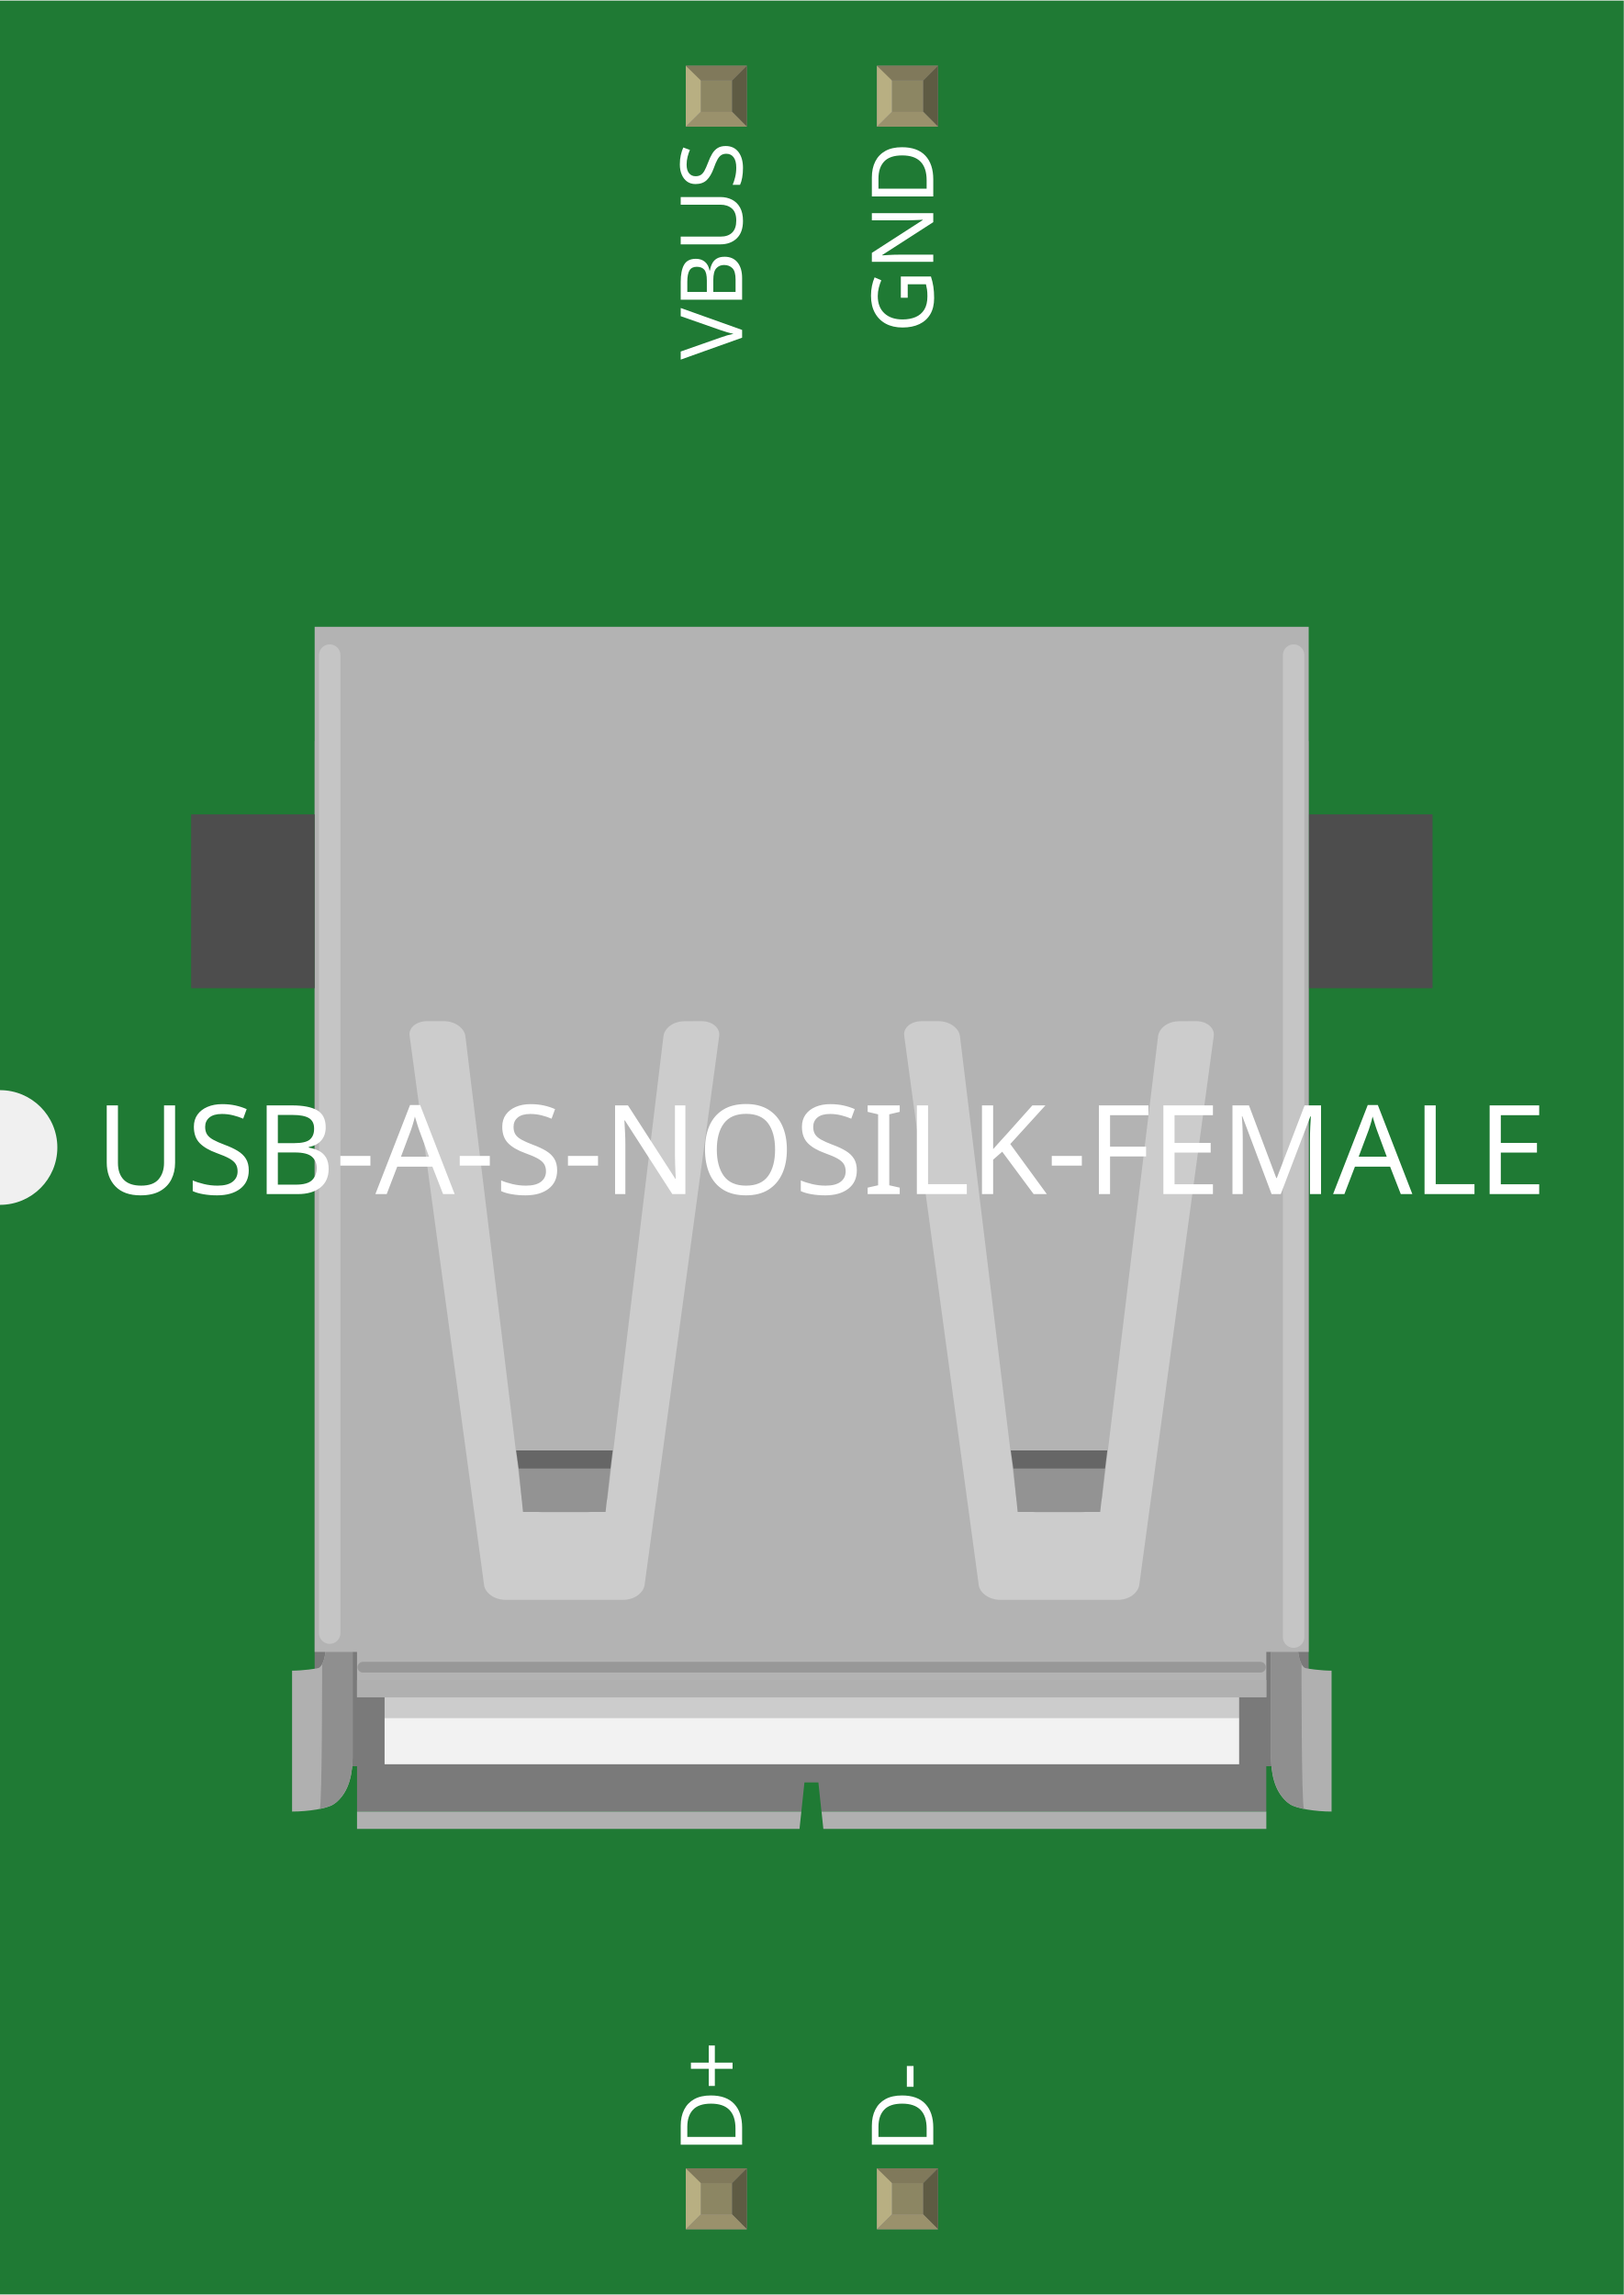
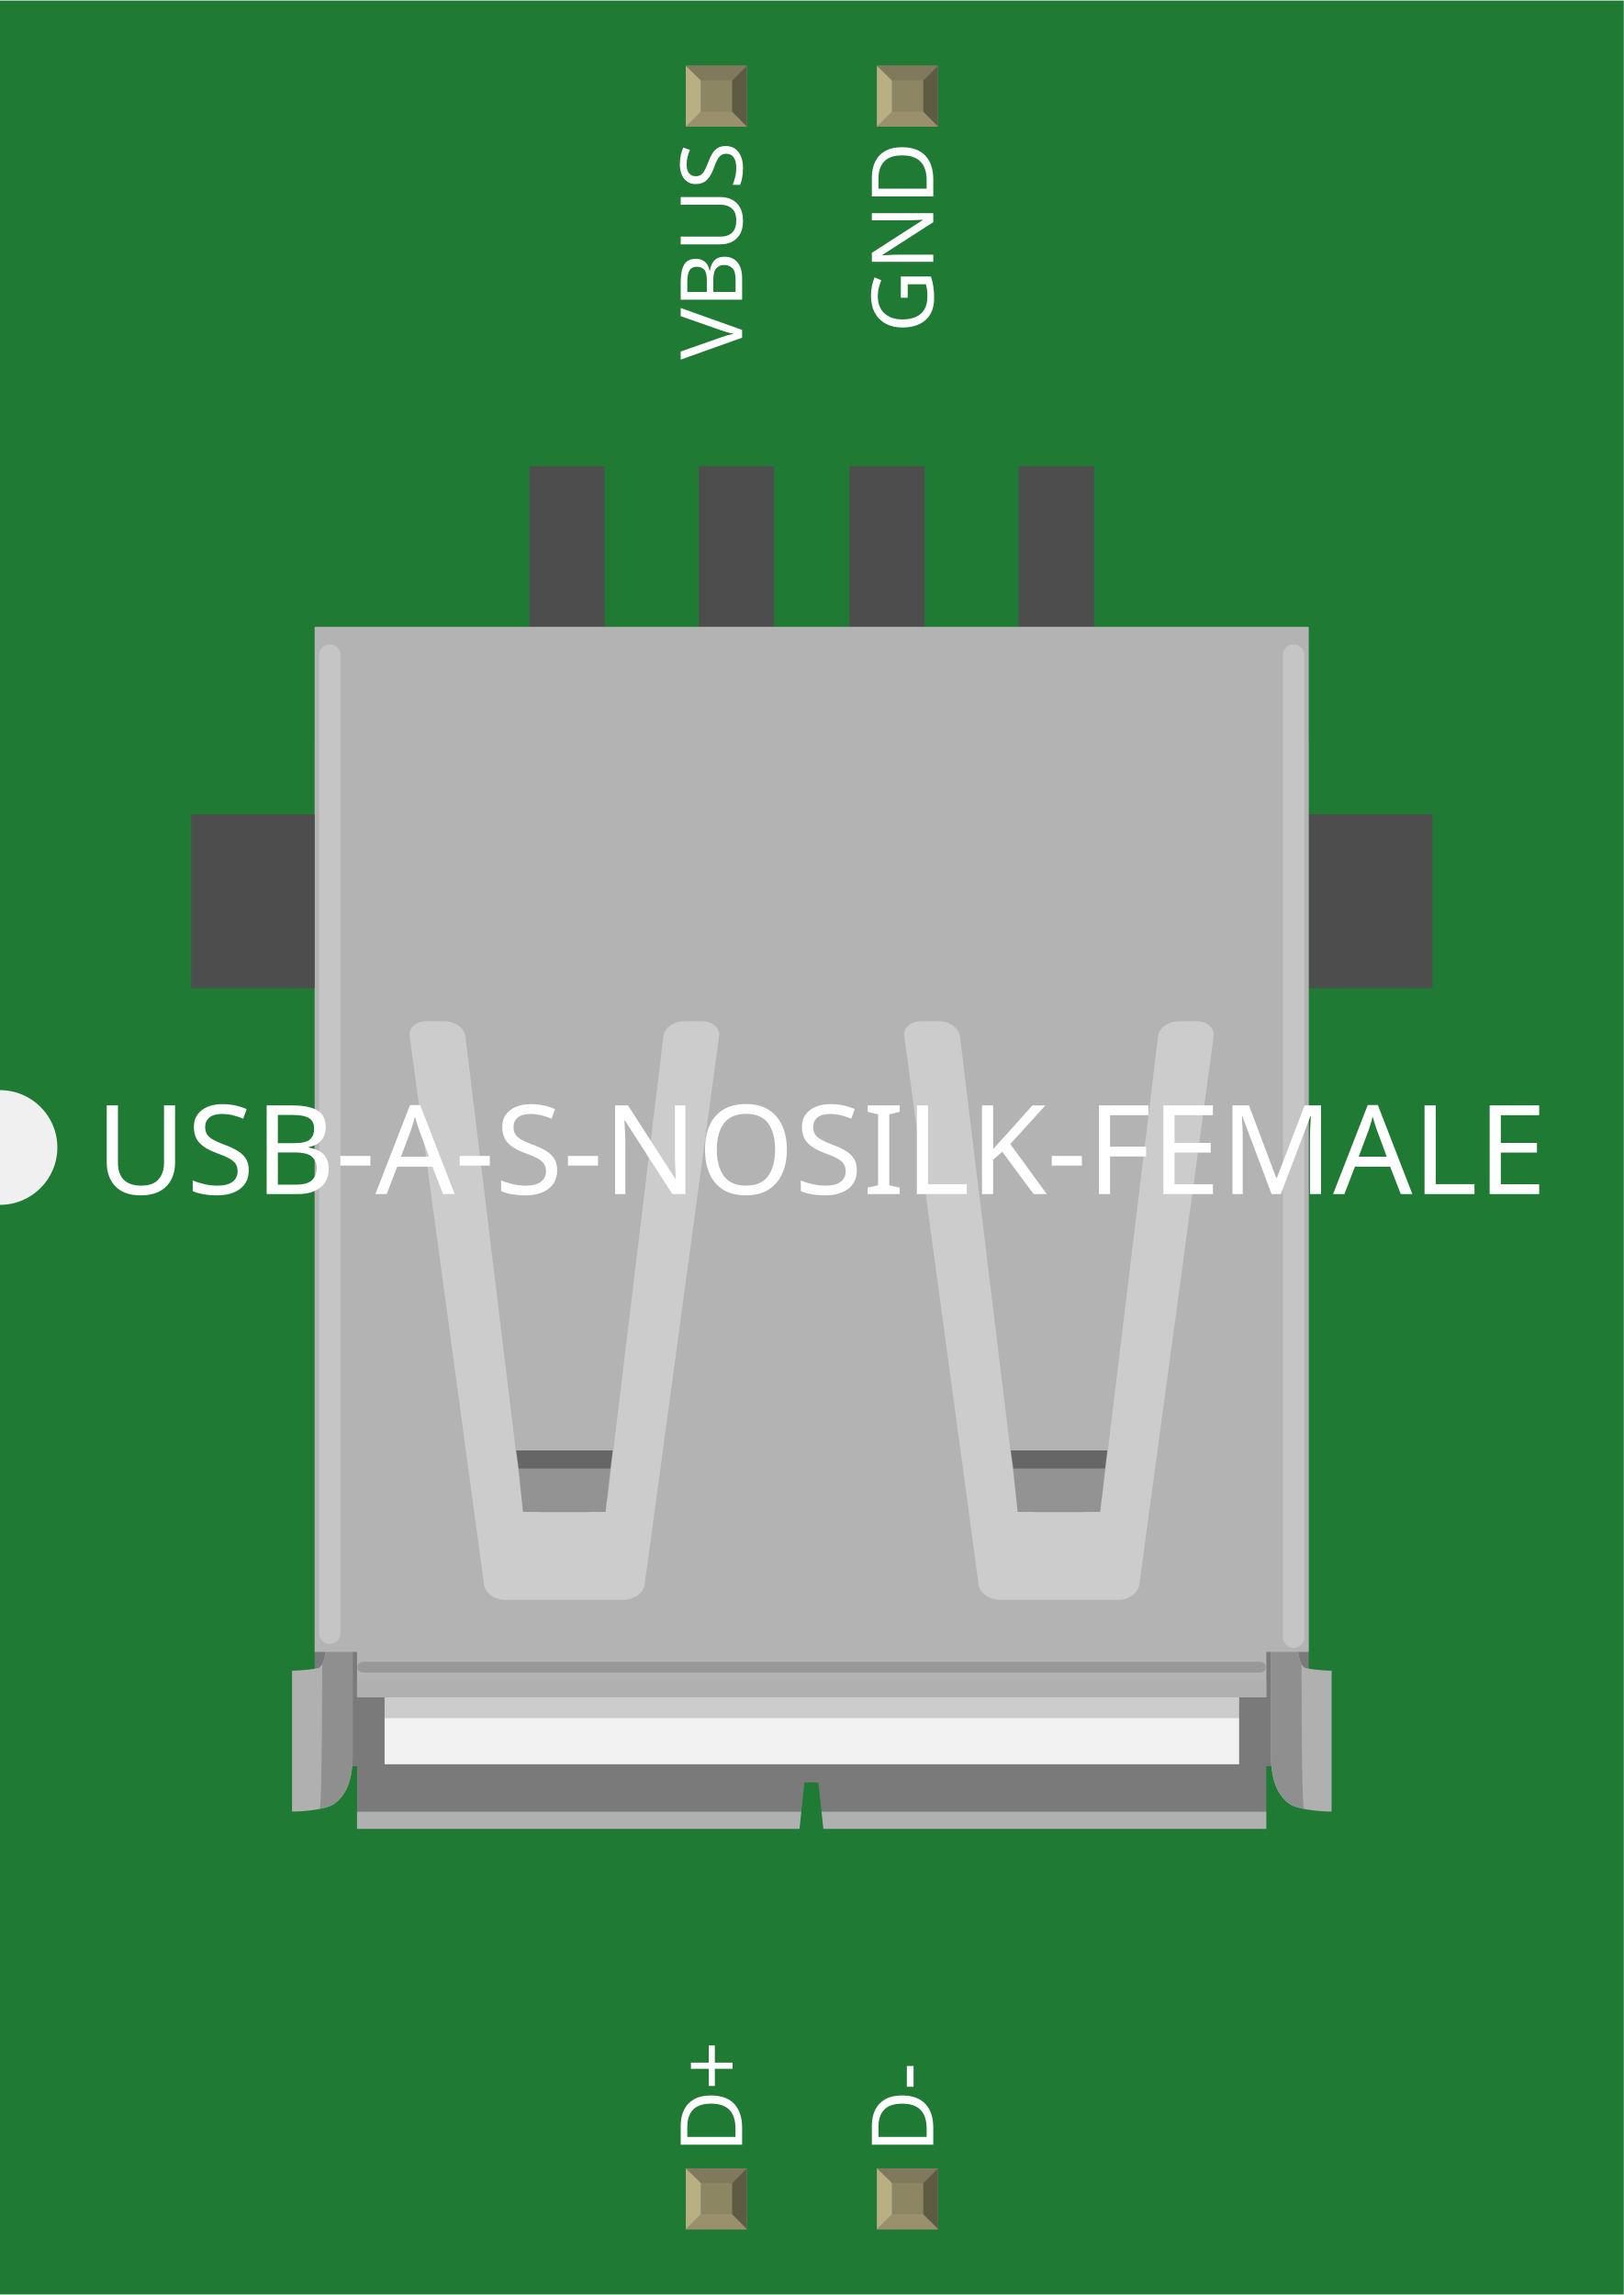
<svg xmlns="http://www.w3.org/2000/svg" width="0.849in" x="0in" version="1.2" y="0in" height="1.2in" viewBox="0 0 849.472 1200" baseProfile="tiny">
  <g id="breadboard">
    <g id="icon">
      <path fill="#1F7A34" stroke="none" stroke-width="0" d="M0,0L0,570A30,30 0 0 1 0,630L0,1200L849.472,1200L849.472,0L0,0z" />
      <g transform="translate(100,243.5)">
-         <g stroke-width="0">
-           <path fill="#7A7A7A" stroke-width="0" d="M64.611,143.889l0,536.319l22.167,0l0,23.708l232.444,0l1.611,-15.222l7.306,0l1.611,15.222l232.694,0l0,-23.708l22.181,0L584.625,143.889L64.611,143.889zM237.208,645.236c-0.736,4.264,-5.486,7.708,-11.042,7.708l-61.819,0c-5.514,0,-10.556,-3.528,-11.097,-7.708L114.292,357.944c-0.708,-4.236,3.556,-7.736,8.972,-7.736l9.111,0c5.5,0,10.472,3.528,11.069,7.736l29.403,241.444c0.458,4.306,5.181,7.75,11.014,7.75l22.944,0c5.319,0,10.556,-3.5,11.069,-7.75l29.222,-241.444c0.653,-4.208,5.181,-7.708,11.069,-7.708l9,-0.028c5.431,0,9.625,3.528,9.083,7.708L237.208,645.236zM496,645.236c-0.75,4.264,-5.5,7.708,-11.056,7.708l-61.792,0c-5.514,0,-10.569,-3.528,-11.125,-7.708L373.056,357.944c-0.694,-4.236,3.542,-7.736,8.972,-7.736l9.083,0c5.5,0,10.486,3.528,11.069,7.736l29.403,241.444c0.472,4.306,5.181,7.75,11,7.75l22.958,0c5.319,0,10.556,-3.5,11.069,-7.75l29.25,-241.444c0.667,-4.208,5.181,-7.708,11.042,-7.708l8.986,-0.028c5.444,0,9.639,3.528,9.097,7.708L496,645.236z" />
-           <g stroke-width="0">
-             <rect width="447.056" x="101.194" y="190.444" fill="#CCCCCC" height="464.417" stroke-width="0" />
-             <rect width="447.056" x="101.194" y="654.861" fill="#F2F2F2" height="24.306" stroke-width="0" />
-           </g>
-           <g stroke-width="0">
-             <path fill="#B0B0B0" stroke-width="0" d="M564.917,614.861l13.889,0c0,7.431,1.375,12.292,3.75,13.861c0.917,0.431,8.708,1.486,14.056,1.486l0,9.361l0,4.528l0,45.931l0,2.139l0,11.75c-8.389,0,-18.278,-1.542,-21.667,-3.764c-9.222,-6.181,-9.931,-18.625,-10,-24.139l-0.028,-0.028l0,-55.556l0.264,0.153C564.944,618.167,564.917,616.125,564.917,614.861z" />
-             <path fill="#8F8F8F" stroke-width="0" d="M580.903,626.792c-1.347,-2.389,-2.069,-6.458,-2.069,-11.958l-13.889,0l0,59.792c0,3.903,0.097,14.375,5.958,21.667c1.736,2,2.625,4.375,11.264,6.264C580.792,700.139,580.903,626.792,580.903,626.792z" />
-           </g>
-           <g id="breadboard_1_" stroke-width="0">
-             <g id="icon" stroke-width="0">
-               <g stroke-width="0" transform="matrix(1, 0, 0, 1, -1024.44, -537.785)">
-                 <g stroke-width="0" transform="matrix(0, 0, 0, 0, 2413.33, 3315.56)">
-                   <rect width="39.403" x="1201.42" y="537.778" fill="#4D4D4D" height="255.903" stroke-width="0" />
-                   <rect width="39.361" x="1290.01" y="537.778" fill="#4D4D4D" height="255.903" stroke-width="0" />
-                   <rect width="39.361" x="1368.75" y="537.778" fill="#4D4D4D" height="255.903" stroke-width="0" />
-                   <rect width="39.431" x="1457.33" y="537.778" fill="#4D4D4D" height="255.903" stroke-width="0" />
-                 </g>
-               </g>
-             </g>
-           </g>
-           <g stroke-width="0">
-             <g stroke-width="0">
-               <g stroke-width="0">
-                 <path fill="#B0B0B0" stroke-width="0" d="M84.472,614.861l-13.889,0c0,7.431,-1.361,12.292,-3.722,13.861c-0.944,0.431,-8.708,1.486,-14.069,1.486l0,9.361l0,4.528l0,45.931l0,2.139l0,11.75c8.403,0,18.306,-1.542,21.667,-3.764c9.236,-6.181,9.944,-18.625,10,-24.139l0.014,-0.028l0,-55.556l-0.236,0.153C84.458,618.167,84.472,616.125,84.472,614.861z" />
-                 <path fill="#8F8F8F" stroke-width="0" d="M67.264,702.528c8.597,-1.875,9.556,-4.292,11.278,-6.264c5.861,-7.236,5.944,-17.708,5.944,-21.653l0,-59.792l-13.889,0c0,5.5,-0.764,9.556,-2.069,11.944C68.5,626.792,68.597,700.139,67.264,702.528z" />
-               </g>
-             </g>
-             <g stroke-width="0">
-               <g stroke-width="0">
-                 <path fill="#B3B3B3" stroke-width="0" d="M64.611,84.097l0,536.292l22.167,0l0,23.708l475.694,0l0,-23.708l22.167,0L584.639,84.097L64.611,84.097zM237.208,585.444c-0.736,4.25,-5.486,7.694,-11.042,7.694l-61.819,0c-5.514,0,-10.556,-3.5,-11.097,-7.694L114.292,298.139c-0.708,-4.222,3.556,-7.722,8.972,-7.722l9.111,0c5.5,0,10.472,3.514,11.069,7.722l29.403,241.472c0.458,4.306,5.181,7.75,11.014,7.75l22.944,0c5.319,0,10.556,-3.514,11.069,-7.75l29.222,-241.458c0.653,-4.222,5.181,-7.708,11.069,-7.708l9,-0.028c5.431,0,9.625,3.514,9.083,7.708L237.208,585.444zM496,585.444c-0.75,4.25,-5.5,7.694,-11.056,7.694l-61.792,0c-5.514,0,-10.569,-3.5,-11.125,-7.694L373.056,298.139c-0.694,-4.222,3.542,-7.722,8.972,-7.722l9.083,0c5.5,0,10.486,3.514,11.069,7.722l29.403,241.472c0.472,4.306,5.181,7.75,11,7.75l22.958,0c5.319,0,10.556,-3.514,11.069,-7.75l29.25,-241.458c0.667,-4.222,5.181,-7.708,11.042,-7.708l8.986,-0.028c5.444,0,9.639,3.514,9.097,7.708L496,585.444z" />
-               </g>
-               <g stroke-width="0">
-                 <polygon fill="none" points="173.597,547.153,216.806,547.153,219.361,524.5,171.347,524.5" stroke-width="0" />
-                 <polygon fill="#939393" points="219.361,524.5,216.806,547.153,173.597,547.153,171.347,524.5" stroke-width="0" />
-                 <polygon fill="#666666" points="219.361,524.5,220.528,515,170.014,515,171.347,524.5" stroke-width="0" />
-               </g>
-               <g stroke-width="0">
-                 <polygon fill="none" points="432.375,547.153,475.569,547.153,478.111,524.5,430.125,524.5" stroke-width="0" />
-                 <polygon fill="#939393" points="478.111,524.5,475.569,547.153,432.375,547.153,430.125,524.5" stroke-width="0" />
-                 <polygon fill="#666666" points="478.111,524.5,479.278,515,428.778,515,430.125,524.5" stroke-width="0" />
-               </g>
-               <line stroke-opacity="0.24" fill="none" stroke="#FFFFFF" stroke-linecap="round" y1="98.889" stroke-width="11.2" x1="72.486" y2="610.569" x2="72.486" />
-               <line stroke-opacity="0.24" fill="none" stroke="#FFFFFF" stroke-linecap="round" y1="98.889" stroke-width="11.2" x1="576.75" y2="612.653" x2="576.75" />
-               <line stroke-opacity="0.15" fill="none" stroke="#000000" stroke-linecap="round" y1="628.389" stroke-width="5.6" x1="559.417" y2="628.389" x2="89.819" />
-               <rect width="475.694" x="86.778" y="635.069" fill="#B0B0B0" height="9.028" stroke-width="0" />
-             </g>
-           </g>
-           <g stroke-width="0">
-             <polygon fill="#B0B0B0" points="319.222,703.917,86.778,703.917,86.778,713,318.264,713" stroke-width="0" />
-             <polygon fill="#B0B0B0" points="329.778,703.917,330.736,713,562.472,713,562.472,703.917" stroke-width="0" />
-           </g>
-           <rect width="64.611" x="0" y="182.222" fill="#4D4D4D" height="90.944" stroke-width="0" />
-           <rect width="64.597" x="584.833" y="182.222" fill="#4D4D4D" height="90.944" stroke-width="0" />
-         </g>
+         <path fill="#7A7A7A" stroke-width="0" d="M64.611,143.889l0,536.319l22.181,0l0,23.708l232.431,0l1.611,-15.222l7.306,0l1.611,15.222l232.694,0l0,-23.708l22.181,0L584.625,143.889L64.611,143.889zM237.208,645.236c-0.75,4.264,-5.5,7.708,-11.042,7.708l-61.819,0c-5.514,0,-10.556,-3.528,-11.097,-7.708L114.292,357.944c-0.708,-4.236,3.556,-7.736,8.972,-7.736l9.097,0c5.5,0,10.486,3.528,11.083,7.736l29.389,241.444c0.458,4.306,5.181,7.75,11.014,7.75l22.944,0c5.319,0,10.556,-3.5,11.069,-7.75l29.222,-241.444c0.653,-4.208,5.181,-7.708,11.069,-7.708l8.986,-0.028c5.444,0,9.625,3.528,9.083,7.708L237.208,645.236zM496,645.236c-0.75,4.264,-5.5,7.708,-11.056,7.708l-61.792,0c-5.514,0,-10.569,-3.528,-11.125,-7.708L373.056,357.944c-0.694,-4.236,3.556,-7.736,8.972,-7.736l9.083,0c5.5,0,10.486,3.528,11.069,7.736l29.403,241.444c0.458,4.306,5.167,7.75,11,7.75l22.944,0c5.319,0,10.556,-3.5,11.069,-7.75l29.25,-241.444c0.667,-4.208,5.181,-7.708,11.042,-7.708l8.972,-0.028c5.458,0,9.639,3.528,9.097,7.708L496,645.236z" />
+         <rect width="447.056" x="101.194" y="190.444" fill="#CCCCCC" height="464.417" stroke-width="0" />
+         <rect width="447.056" x="101.194" y="654.861" fill="#F2F2F2" height="24.306" stroke-width="0" />
+         <path fill="#B0B0B0" stroke-width="0" d="M564.917,614.861l13.889,0c0,7.431,1.375,12.292,3.75,13.861c0.917,0.431,8.708,1.486,14.069,1.486l0,9.361l0,4.528l0,45.931l0,2.139l0,11.75c-8.389,0,-18.278,-1.542,-21.681,-3.764c-9.222,-6.181,-9.931,-18.625,-10,-24.139l-0.028,-0.028l0,-55.556l0.264,0.153C564.944,618.167,564.917,616.125,564.917,614.861z" />
+         <path fill="#8F8F8F" stroke-width="0" d="M580.903,626.792c-1.361,-2.389,-2.069,-6.458,-2.069,-11.958l-13.889,0l0,59.792c0,3.903,0.097,14.375,5.958,21.681c1.736,2.014,2.625,4.361,11.278,6.264C580.792,700.139,580.903,626.792,580.903,626.792z" />
+         <rect width="39.403" x="176.972" y="0" fill="#4D4D4D" height="95.514" stroke-width="0" />
+         <rect width="39.361" x="265.569" y="0" fill="#4D4D4D" height="95.514" stroke-width="0" />
+         <rect width="39.361" x="344.306" y="0" fill="#4D4D4D" height="95.514" stroke-width="0" />
+         <rect width="39.431" x="432.889" y="0" fill="#4D4D4D" height="95.514" stroke-width="0" />
+         <path fill="#B0B0B0" stroke-width="0" d="M84.472,614.861l-13.889,0c0,7.431,-1.375,12.292,-3.736,13.861c-0.931,0.431,-8.708,1.486,-14.069,1.486l0,9.361l0,4.528l0,45.931l0,2.139l0,11.75c8.389,0,18.306,-1.542,21.667,-3.764c9.236,-6.181,9.958,-18.625,10.014,-24.139l0.014,-0.028l0,-55.556l-0.25,0.153C84.458,618.167,84.472,616.125,84.472,614.861z" />
+         <path fill="#8F8F8F" stroke-width="0" d="M67.264,702.528c8.597,-1.875,9.556,-4.292,11.278,-6.264c5.875,-7.236,5.958,-17.708,5.958,-21.653l0,-59.792l-13.889,0c0,5.5,-0.778,9.556,-2.069,11.931C68.5,626.792,68.597,700.139,67.264,702.528z" />
+         <path fill="#B3B3B3" stroke-width="0" d="M64.611,84.097l0,536.292l22.181,0l0,23.708l475.694,0l0,-23.708l22.167,0L584.653,84.097L64.611,84.097zM237.208,585.444c-0.75,4.25,-5.5,7.694,-11.042,7.694l-61.819,0c-5.514,0,-10.556,-3.5,-11.097,-7.694L114.292,298.139c-0.708,-4.222,3.556,-7.722,8.972,-7.722l9.097,0c5.5,0,10.486,3.514,11.083,7.722l29.389,241.472c0.458,4.319,5.181,7.764,11.014,7.764l22.944,0c5.319,0,10.556,-3.528,11.069,-7.764l29.222,-241.458c0.653,-4.222,5.181,-7.708,11.069,-7.708l8.986,-0.028c5.444,0,9.625,3.514,9.083,7.708L237.208,585.444zM496,585.444c-0.75,4.25,-5.5,7.694,-11.056,7.694l-61.792,0c-5.514,0,-10.569,-3.5,-11.125,-7.694L373.056,298.139c-0.694,-4.222,3.556,-7.722,8.972,-7.722l9.083,0c5.5,0,10.486,3.514,11.069,7.722l29.403,241.472c0.458,4.319,5.167,7.764,11,7.764l22.944,0c5.319,0,10.556,-3.528,11.069,-7.764l29.25,-241.458c0.667,-4.222,5.181,-7.708,11.042,-7.708l8.972,-0.028c5.458,0,9.639,3.514,9.097,7.708L496,585.444z" />
+         <polygon fill="none" points="173.597,547.153,216.806,547.153,219.361,524.5,171.347,524.5" stroke-width="0" />
+         <polygon fill="#939393" points="219.361,524.5,216.806,547.153,173.597,547.153,171.347,524.5" stroke-width="0" />
+         <polygon fill="#666666" points="219.361,524.5,220.528,515,170.014,515,171.347,524.5" stroke-width="0" />
+         <polygon fill="none" points="432.375,547.153,475.569,547.153,478.111,524.5,430.125,524.5" stroke-width="0" />
+         <polygon fill="#939393" points="478.111,524.5,475.569,547.153,432.375,547.153,430.125,524.5" stroke-width="0" />
+         <polygon fill="#666666" points="478.111,524.5,479.278,515,428.778,515,430.125,524.5" stroke-width="0" />
+         <line stroke-opacity="0.24" fill="none" stroke="#FFFFFF" stroke-linecap="round" y1="98.889" stroke-width="11.2" x1="72.486" y2="610.569" x2="72.486" />
+         <line stroke-opacity="0.24" fill="none" stroke="#FFFFFF" stroke-linecap="round" y1="98.889" stroke-width="11.2" x1="576.75" y2="612.653" x2="576.75" />
+         <line stroke-opacity="0.15" fill="none" stroke="#000000" stroke-linecap="round" y1="628.389" stroke-width="5.6" x1="559.417" y2="628.389" x2="89.819" />
+         <rect width="475.694" x="86.778" y="635.069" fill="#B0B0B0" height="9.028" stroke-width="0" />
+         <polygon fill="#B0B0B0" points="319.222,703.917,86.778,703.917,86.778,713,318.264,713" stroke-width="0" />
+         <polygon fill="#B0B0B0" points="329.778,703.917,330.736,713,562.472,713,562.472,703.917" stroke-width="0" />
+         <rect width="64.597" x="0" y="182.222" fill="#4D4D4D" height="90.944" stroke-width="0" />
+         <rect width="64.597" x="584.833" y="182.222" fill="#4D4D4D" height="90.944" stroke-width="0" />
      </g>
    </g>
    <g transform="translate(358.771,1134.05)">
      <rect width="31.93" x="0" y="0" fill="#8D8C8C" height="31.9" id="connector2pin" stroke-width="0" />
      <rect width="16.444" x="7.792" y="7.735" fill="#8C8663" height="16.415" stroke-width="0" />
      <polygon fill="#B8AF82" points="0,31.9,7.792,24.137,7.792,6.972,0,0" stroke-width="0" />
      <polygon fill="#80795B" points="24.208,7.763,7.903,7.763,0,0,31.93,0" stroke-width="0" />
      <polygon fill="#5E5B43" points="24.208,24.137,24.208,7.763,31.93,0,31.93,31.9" stroke-width="0" />
      <polygon fill="#9A916C" points="0,31.9,7.875,24.137,24.208,24.137,31.93,31.9" stroke-width="0" />
    </g>
    <g transform="translate(358.771,34.05)">
      <rect width="31.93" x="0" y="0" fill="#8D8C8C" height="31.9" id="connector5pin" stroke-width="0" />
      <rect width="16.444" x="7.792" y="7.735" fill="#8C8663" height="16.415" stroke-width="0" />
      <polygon fill="#B8AF82" points="0,31.9,7.792,24.137,7.792,6.972,0,0" stroke-width="0" />
      <polygon fill="#80795B" points="24.208,7.763,7.903,7.763,0,0,31.93,0" stroke-width="0" />
      <polygon fill="#5E5B43" points="24.208,24.137,24.208,7.763,31.93,0,31.93,31.9" stroke-width="0" />
      <polygon fill="#9A916C" points="0,31.9,7.875,24.137,24.208,24.137,31.93,31.9" stroke-width="0" />
    </g>
    <g transform="translate(458.771,1134.05)">
      <rect width="31.93" x="0" y="0" fill="#8D8C8C" height="31.9" id="connector3pin" stroke-width="0" />
      <rect width="16.444" x="7.792" y="7.735" fill="#8C8663" height="16.415" stroke-width="0" />
      <polygon fill="#B8AF82" points="0,31.9,7.792,24.137,7.792,6.972,0,0" stroke-width="0" />
      <polygon fill="#80795B" points="24.208,7.763,7.903,7.763,0,0,31.93,0" stroke-width="0" />
      <polygon fill="#5E5B43" points="24.208,24.137,24.208,7.763,31.93,0,31.93,31.9" stroke-width="0" />
      <polygon fill="#9A916C" points="0,31.9,7.875,24.137,24.208,24.137,31.93,31.9" stroke-width="0" />
    </g>
    <g transform="translate(458.771,34.05)">
      <rect width="31.93" x="0" y="0" fill="#8D8C8C" height="31.9" id="connector4pin" stroke-width="0" />
      <rect width="16.444" x="7.792" y="7.735" fill="#8C8663" height="16.415" stroke-width="0" />
      <polygon fill="#B8AF82" points="0,31.9,7.792,24.137,7.792,6.972,0,0" stroke-width="0" />
      <polygon fill="#80795B" points="24.208,7.763,7.903,7.763,0,0,31.93,0" stroke-width="0" />
      <polygon fill="#5E5B43" points="24.208,24.137,24.208,7.763,31.93,0,31.93,31.9" stroke-width="0" />
      <polygon fill="#9A916C" points="0,31.9,7.875,24.137,24.208,24.137,31.93,31.9" stroke-width="0" />
    </g>
  </g>
  <text x="50" y="624.375" font-family="OCRA" fill="white" text-anchor="start" stroke="none" id="label" stroke-width="0" font-size="65">USB-A-S-NOSILK-FEMALE</text>
  <g transform="translate(388.236,1126.05)">
    <g transform="rotate(-90)">
      <text x="0" y="0" font-family="OCRA" fill="white" text-anchor="start" stroke="none" stroke-width="0" font-size="45">D+</text>
    </g>
  </g>
  <g transform="translate(388.236,73.95)">
    <g transform="rotate(-90)">
      <text x="0" y="0" font-family="OCRA" fill="white" text-anchor="end" stroke="none" stroke-width="0" font-size="45">VBUS</text>
    </g>
  </g>
  <g transform="translate(488.236,1126.05)">
    <g transform="rotate(-90)">
      <text x="0" y="0" font-family="OCRA" fill="white" text-anchor="start" stroke="none" stroke-width="0" font-size="45">D-</text>
    </g>
  </g>
  <g transform="translate(488.236,73.95)">
    <g transform="rotate(-90)">
      <text x="0" y="0" font-family="OCRA" fill="white" text-anchor="end" stroke="none" stroke-width="0" font-size="45">GND</text>
    </g>
  </g>
</svg>
